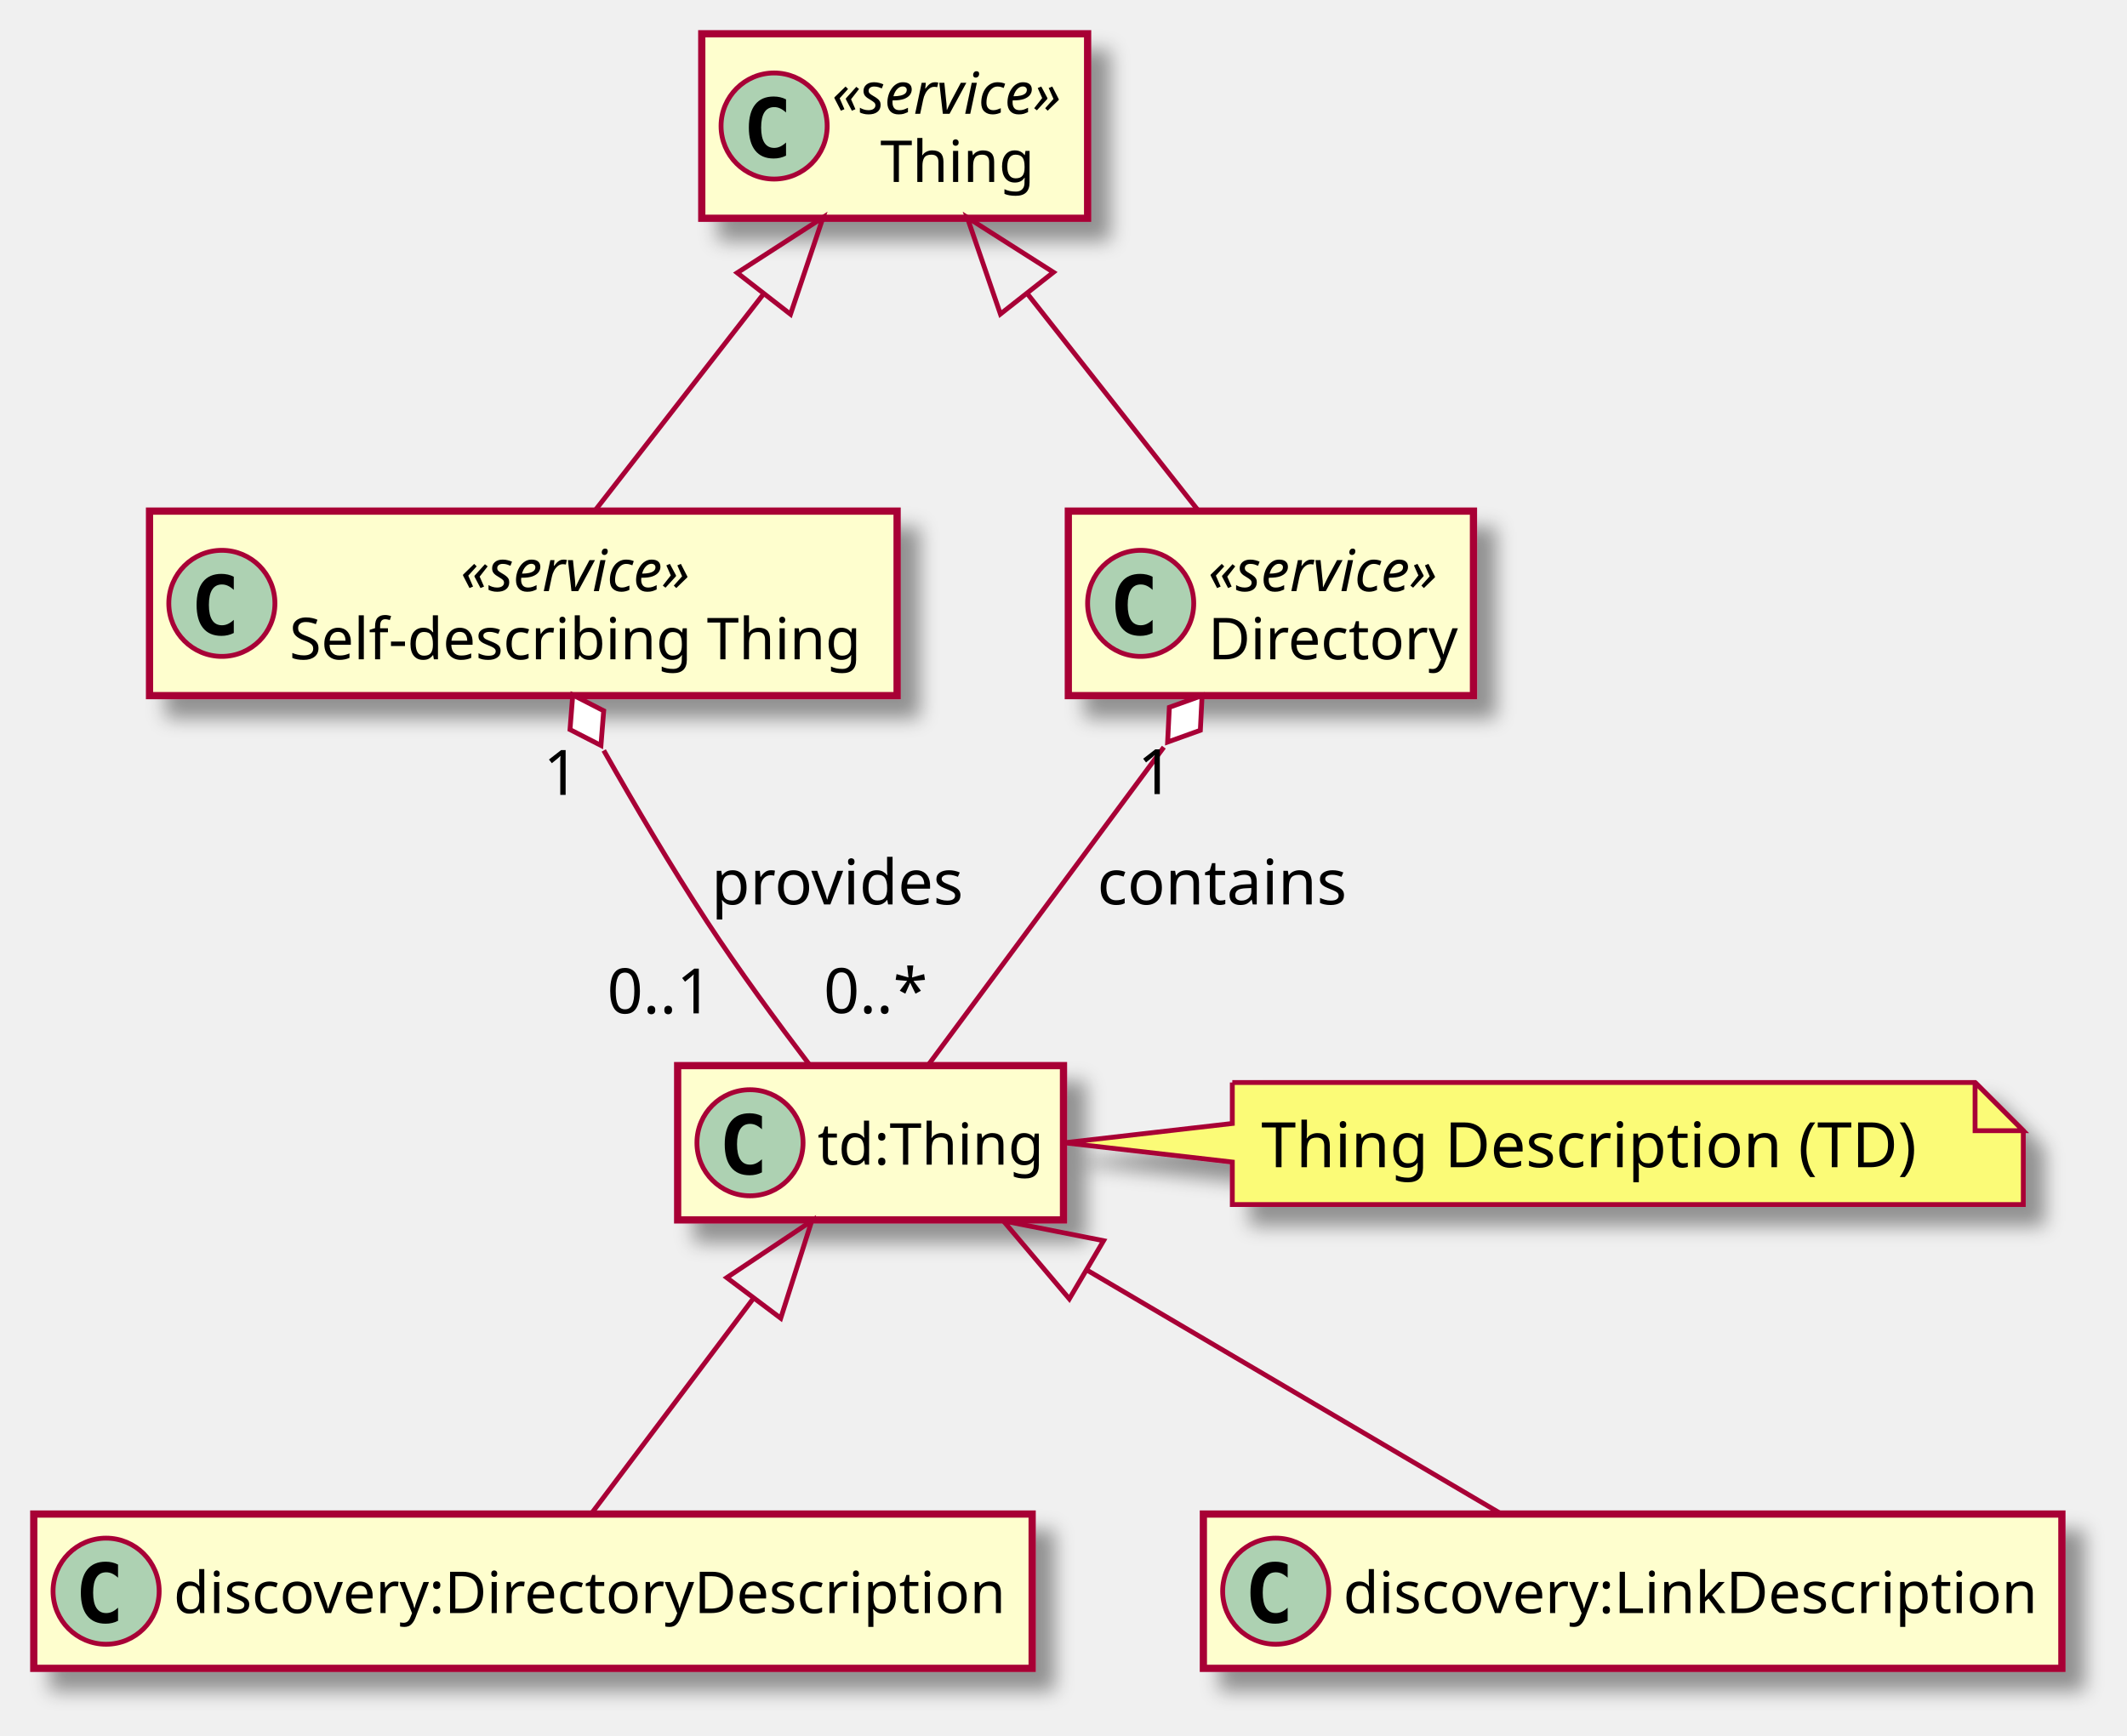
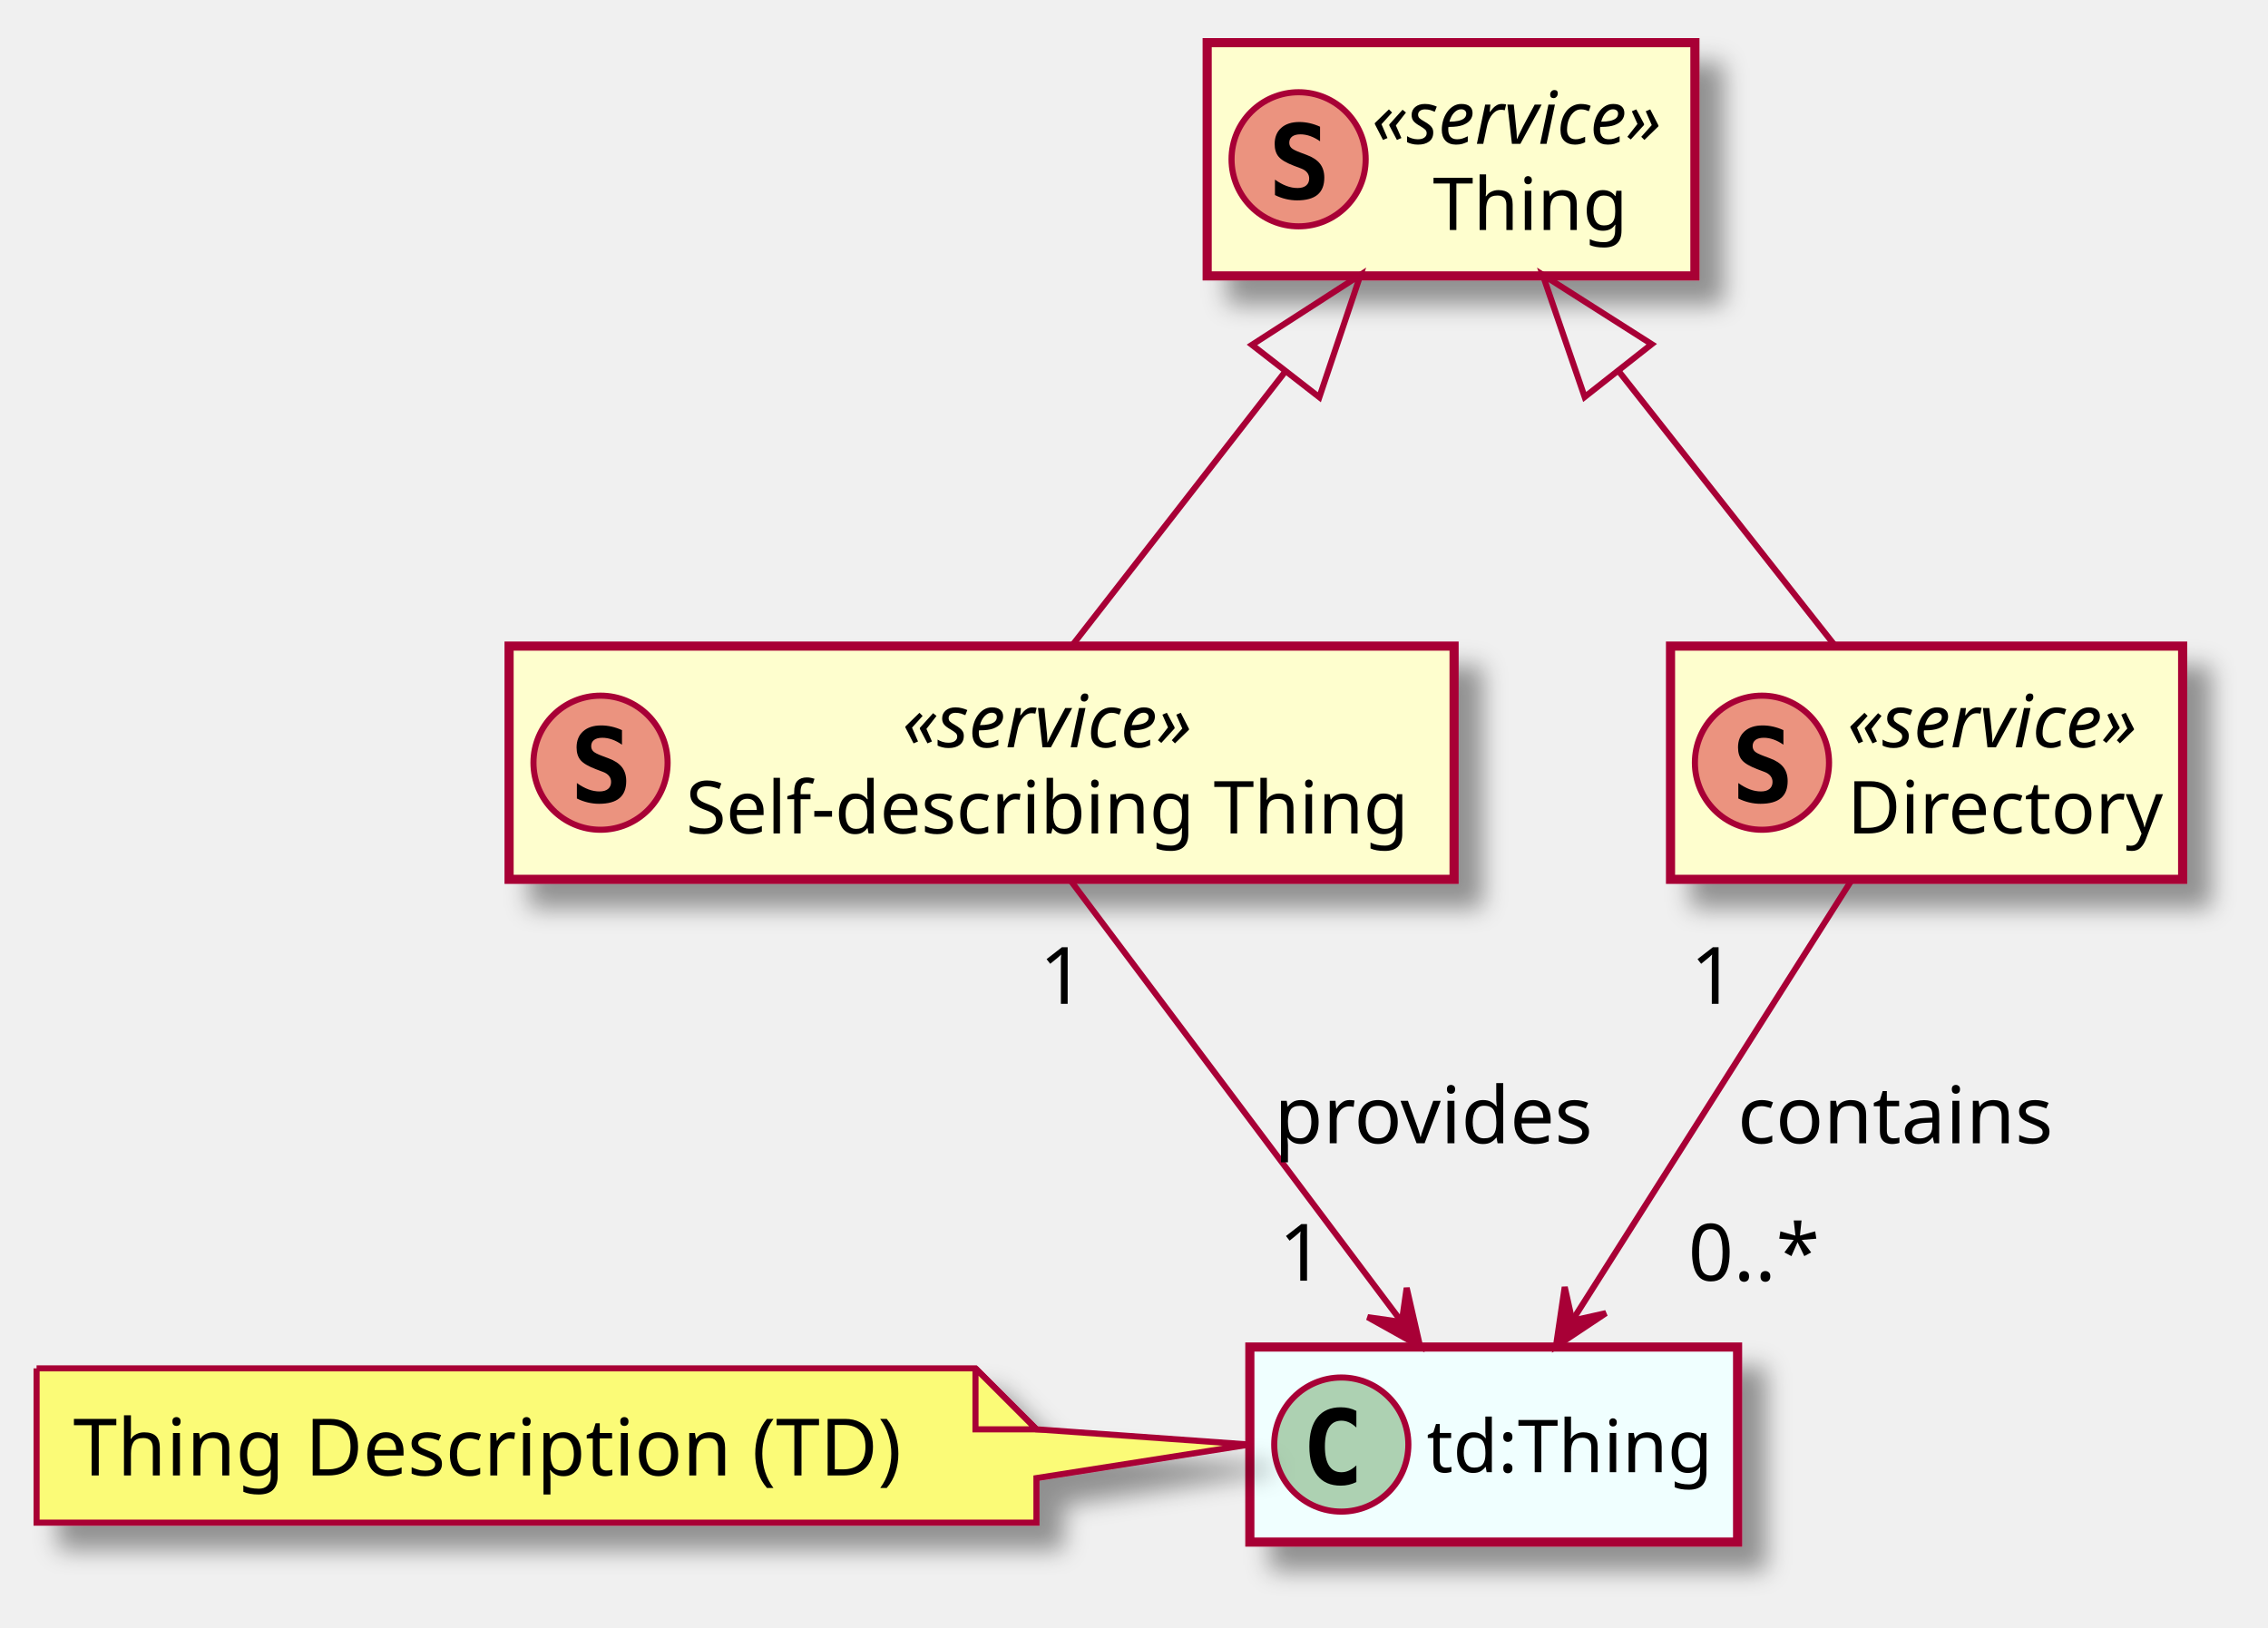
- <svg xmlns="http://www.w3.org/2000/svg" contentScriptType="application/ecmascript" contentStyleType="text/css" height="360px" preserveAspectRatio="none" style="width:441px;height:360px;" version="1.1" viewBox="0 0 441 360" width="441px" zoomAndPan="magnify">
+ <svg xmlns="http://www.w3.org/2000/svg" contentScriptType="application/ecmascript" contentStyleType="text/css" height="267px" preserveAspectRatio="none" style="width:372px;height:267px;" version="1.1" viewBox="0 0 372 267" width="372px" zoomAndPan="magnify">
  <defs>
-     <filter height="300%" id="fghizjkwqux6u" width="300%" x="-1" y="-1">
+     <filter height="300%" id="fmxq68j4rnt4g" width="300%" x="-1" y="-1">
      <feGaussianBlur result="blurOut" stdDeviation="2.0" />
      <feColorMatrix in="blurOut" result="blurOut2" type="matrix" values="0 0 0 0 0 0 0 0 0 0 0 0 0 0 0 0 0 0 .4 0" />
      <feOffset dx="4.0" dy="4.0" in="blurOut2" result="blurOut3" />
      <feBlend in="SourceGraphic" in2="blurOut3" mode="normal" />
    </filter>
  </defs>
  <g>
-     <rect codeLine="7" fill="#FEFECE" filter="url(#fghizjkwqux6u)" height="38.266" id="SelfDesc" style="stroke:#A80036;stroke-width:1.5;" width="155" x="31" y="106" />
-     <ellipse cx="46" cy="125.133" fill="#ADD1B2" rx="11" ry="11" style="stroke:#A80036;stroke-width:1.0;" />
-     <path d="M48.473,131.276 Q47.892,131.575 47.253,131.724 Q46.614,131.874 45.908,131.874 Q43.401,131.874 42.081,130.222 Q40.762,128.57 40.762,125.449 Q40.762,122.319 42.081,120.668 Q43.401,119.016 45.908,119.016 Q46.614,119.016 47.261,119.165 Q47.909,119.314 48.473,119.613 L48.473,122.336 Q47.842,121.755 47.249,121.485 Q46.655,121.215 46.024,121.215 Q44.68,121.215 43.995,122.282 Q43.31,123.349 43.31,125.449 Q43.31,127.54 43.995,128.607 Q44.68,129.674 46.024,129.674 Q46.655,129.674 47.249,129.404 Q47.842,129.134 48.473,128.553 Z " fill="#000000" />
-     <text fill="#000000" font-family="sans-serif" font-size="12" font-style="italic" lengthAdjust="spacing" textLength="52" x="95.5" y="122.602">«service»</text>
-     <text fill="#000000" font-family="sans-serif" font-size="12" lengthAdjust="spacing" textLength="123" x="60" y="136.734">Self-describing Thing</text>
-     <rect codeLine="8" fill="#FEFECE" filter="url(#fghizjkwqux6u)" height="38.266" id="Directory" style="stroke:#A80036;stroke-width:1.5;" width="84" x="221.5" y="106" />
-     <ellipse cx="236.5" cy="125.133" fill="#ADD1B2" rx="11" ry="11" style="stroke:#A80036;stroke-width:1.0;" />
-     <path d="M238.973,131.276 Q238.392,131.575 237.753,131.724 Q237.114,131.874 236.408,131.874 Q233.901,131.874 232.582,130.222 Q231.262,128.57 231.262,125.449 Q231.262,122.319 232.582,120.668 Q233.901,119.016 236.408,119.016 Q237.114,119.016 237.761,119.165 Q238.409,119.314 238.973,119.613 L238.973,122.336 Q238.342,121.755 237.749,121.485 Q237.155,121.215 236.524,121.215 Q235.18,121.215 234.495,122.282 Q233.81,123.349 233.81,125.449 Q233.81,127.54 234.495,128.607 Q235.18,129.674 236.524,129.674 Q237.155,129.674 237.749,129.404 Q238.342,129.134 238.973,128.553 Z " fill="#000000" />
-     <text fill="#000000" font-family="sans-serif" font-size="12" font-style="italic" lengthAdjust="spacing" textLength="52" x="250.5" y="122.602">«service»</text>
-     <text fill="#000000" font-family="sans-serif" font-size="12" lengthAdjust="spacing" textLength="52" x="250.5" y="136.734">Directory</text>
-     <rect codeLine="14" fill="#FEFECE" filter="url(#fghizjkwqux6u)" height="32" id="DD" style="stroke:#A80036;stroke-width:1.5;" width="207" x="7" y="314" />
-     <ellipse cx="22" cy="330" fill="#ADD1B2" rx="11" ry="11" style="stroke:#A80036;stroke-width:1.0;" />
-     <path d="M24.473,336.143 Q23.892,336.442 23.253,336.591 Q22.614,336.741 21.908,336.741 Q19.401,336.741 18.081,335.089 Q16.762,333.437 16.762,330.316 Q16.762,327.187 18.081,325.535 Q19.401,323.883 21.908,323.883 Q22.614,323.883 23.261,324.032 Q23.909,324.182 24.473,324.481 L24.473,327.203 Q23.842,326.622 23.249,326.352 Q22.655,326.082 22.024,326.082 Q20.68,326.082 19.995,327.149 Q19.31,328.216 19.31,330.316 Q19.31,332.408 19.995,333.474 Q20.68,334.541 22.024,334.541 Q22.655,334.541 23.249,334.271 Q23.842,334.002 24.473,333.42 Z " fill="#000000" />
-     <text fill="#000000" font-family="sans-serif" font-size="12" lengthAdjust="spacing" textLength="175" x="36" y="334.535">discovery:DirectoryDescription</text>
-     <rect codeLine="17" fill="#FEFECE" filter="url(#fghizjkwqux6u)" height="32" id="LD" style="stroke:#A80036;stroke-width:1.5;" width="178" x="249.5" y="314" />
-     <ellipse cx="264.5" cy="330" fill="#ADD1B2" rx="11" ry="11" style="stroke:#A80036;stroke-width:1.0;" />
-     <path d="M266.973,336.143 Q266.392,336.442 265.753,336.591 Q265.114,336.741 264.408,336.741 Q261.901,336.741 260.582,335.089 Q259.262,333.437 259.262,330.316 Q259.262,327.187 260.582,325.535 Q261.901,323.883 264.408,323.883 Q265.114,323.883 265.761,324.032 Q266.409,324.182 266.973,324.481 L266.973,327.203 Q266.342,326.622 265.749,326.352 Q265.155,326.082 264.524,326.082 Q263.18,326.082 262.495,327.149 Q261.81,328.216 261.81,330.316 Q261.81,332.408 262.495,333.474 Q263.18,334.541 264.524,334.541 Q265.155,334.541 265.749,334.271 Q266.342,334.002 266.973,333.42 Z " fill="#000000" />
-     <text fill="#000000" font-family="sans-serif" font-size="12" lengthAdjust="spacing" textLength="146" x="278.5" y="334.535">discovery:LinkDescription</text>
-     <rect codeLine="5" fill="#FEFECE" filter="url(#fghizjkwqux6u)" height="38.266" id="Thing" style="stroke:#A80036;stroke-width:1.5;" width="80" x="145.5" y="7" />
-     <ellipse cx="160.5" cy="26.133" fill="#ADD1B2" rx="11" ry="11" style="stroke:#A80036;stroke-width:1.0;" />
-     <path d="M162.973,32.276 Q162.392,32.575 161.753,32.724 Q161.114,32.873 160.408,32.873 Q157.901,32.873 156.582,31.222 Q155.262,29.57 155.262,26.449 Q155.262,23.319 156.582,21.668 Q157.901,20.016 160.408,20.016 Q161.114,20.016 161.761,20.165 Q162.409,20.314 162.973,20.613 L162.973,23.336 Q162.342,22.755 161.749,22.485 Q161.155,22.215 160.524,22.215 Q159.18,22.215 158.495,23.282 Q157.81,24.349 157.81,26.449 Q157.81,28.541 158.495,29.607 Q159.18,30.674 160.524,30.674 Q161.155,30.674 161.749,30.404 Q162.342,30.134 162.973,29.553 Z " fill="#000000" />
-     <text fill="#000000" font-family="sans-serif" font-size="12" font-style="italic" lengthAdjust="spacing" textLength="52" x="172.5" y="23.602">«service»</text>
-     <text fill="#000000" font-family="sans-serif" font-size="12" lengthAdjust="spacing" textLength="32" x="182.5" y="37.734">Thing</text>
-     <rect codeLine="11" fill="#FEFECE" filter="url(#fghizjkwqux6u)" height="32" id="TD" style="stroke:#A80036;stroke-width:1.5;" width="80" x="140.5" y="221" />
-     <ellipse cx="155.5" cy="237" fill="#ADD1B2" rx="11" ry="11" style="stroke:#A80036;stroke-width:1.0;" />
-     <path d="M157.973,243.143 Q157.392,243.442 156.753,243.591 Q156.114,243.741 155.408,243.741 Q152.901,243.741 151.582,242.089 Q150.262,240.437 150.262,237.316 Q150.262,234.186 151.582,232.535 Q152.901,230.883 155.408,230.883 Q156.114,230.883 156.761,231.032 Q157.409,231.182 157.973,231.481 L157.973,234.203 Q157.342,233.622 156.749,233.352 Q156.155,233.083 155.524,233.083 Q154.18,233.083 153.495,234.149 Q152.81,235.216 152.81,237.316 Q152.81,239.408 153.495,240.474 Q154.18,241.541 155.524,241.541 Q156.155,241.541 156.749,241.271 Q157.342,241.001 157.973,240.42 Z " fill="#000000" />
-     <text fill="#000000" font-family="sans-serif" font-size="12" lengthAdjust="spacing" textLength="48" x="169.5" y="241.535">td:Thing</text>
-     <path d="M255.5,224.5 L255.5,233 L220.67,237 L255.5,241 L255.5,249.81 A0,0 0 0 0 255.5,249.81 L419.5,249.81 A0,0 0 0 0 419.5,249.81 L419.5,234.5 L409.5,224.5 L255.5,224.5 A0,0 0 0 0 255.5,224.5 " fill="#FBFB77" filter="url(#fghizjkwqux6u)" style="stroke:#A80036;stroke-width:1.0;" />
-     <path d="M409.5,224.5 L409.5,234.5 L419.5,234.5 L409.5,224.5 " fill="#FBFB77" style="stroke:#A80036;stroke-width:1.0;" />
-     <text fill="#000000" font-family="sans-serif" font-size="13" lengthAdjust="spacing" textLength="143" x="261.5" y="242.068">Thing Description (TD)</text>
-     <path codeLine="22" d="M158.284,60.992 C146.512,76.127 133.197,93.247 123.301,105.97 " fill="none" id="Thing-backto-SelfDesc" style="stroke:#A80036;stroke-width:1.0;" />
-     <polygon fill="none" points="152.849,56.578,170.654,45.088,163.9,65.173,152.849,56.578" style="stroke:#A80036;stroke-width:1.0;" />
-     <path codeLine="23" d="M213.07,60.992 C224.994,76.127 238.482,93.247 248.507,105.97 " fill="none" id="Thing-backto-Directory" style="stroke:#A80036;stroke-width:1.0;" />
-     <polygon fill="none" points="207.418,65.13,200.539,45.088,218.415,56.466,207.418,65.13" style="stroke:#A80036;stroke-width:1.0;" />
-     <path codeLine="24" d="M125.178,155.639 C131.571,166.926 139.11,179.707 146.5,191 C153.134,201.138 161.167,212.06 167.758,220.717 " fill="none" id="SelfDesc-backto-TD" style="stroke:#A80036;stroke-width:1.0;" />
-     <polygon fill="#FFFFFF" points="118.751,144.12,118.181,151.309,124.597,154.599,125.167,147.411,118.751,144.12" style="stroke:#A80036;stroke-width:1.0;" />
-     <text fill="#000000" font-family="sans-serif" font-size="13" lengthAdjust="spacing" textLength="54" x="147.5" y="187.568">provides</text>
-     <text fill="#000000" font-family="sans-serif" font-size="13" lengthAdjust="spacing" textLength="8" x="112.665" y="164.848">1</text>
-     <text fill="#000000" font-family="sans-serif" font-size="13" lengthAdjust="spacing" textLength="24" x="125.879" y="210.163">0..1</text>
-     <path codeLine="25" d="M156.067,269.461 C144.725,284.529 131.75,301.768 122.553,313.986 " fill="none" id="TD-backto-DD" style="stroke:#A80036;stroke-width:1.0;" />
-     <polygon fill="none" points="150.687,264.969,168.307,253.199,161.872,273.388,150.687,264.969" style="stroke:#A80036;stroke-width:1.0;" />
-     <path codeLine="26" d="M225.448,263.457 C253.132,279.752 287.716,300.108 311.294,313.986 " fill="none" id="TD-backto-LD" style="stroke:#A80036;stroke-width:1.0;" />
-     <polygon fill="none" points="221.707,269.377,208.022,253.199,228.808,257.312,221.707,269.377" style="stroke:#A80036;stroke-width:1.0;" />
-     <path codeLine="27" d="M241.298,154.959 C225.598,176.144 205.157,203.727 192.433,220.898 " fill="none" id="Directory-backto-TD" style="stroke:#A80036;stroke-width:1.0;" />
-     <polygon fill="#FFFFFF" points="249.232,144.254,242.446,146.692,242.087,153.895,248.873,151.456,249.232,144.254" style="stroke:#A80036;stroke-width:1.0;" />
-     <text fill="#000000" font-family="sans-serif" font-size="13" lengthAdjust="spacing" textLength="54" x="227.5" y="187.568">contains</text>
-     <text fill="#000000" font-family="sans-serif" font-size="13" lengthAdjust="spacing" textLength="8" x="235.865" y="164.687">1</text>
-     <text fill="#000000" font-family="sans-serif" font-size="13" lengthAdjust="spacing" textLength="22" x="170.765" y="210.114">0..*</text>
+     <rect codeLine="7" fill="#FEFECE" filter="url(#fmxq68j4rnt4g)" height="38.266" id="SelfDesc" style="stroke:#A80036;stroke-width:1.5;" width="155" x="83.5" y="106" />
+     <ellipse cx="98.5" cy="125.133" fill="#EB937F" rx="11" ry="11" style="stroke:#A80036;stroke-width:1.0;" />
+     <path d="M97.733,126.196 Q95.882,125.49 95.227,124.714 Q94.571,123.938 94.571,122.626 Q94.571,120.941 95.65,119.978 Q96.729,119.016 98.613,119.016 Q99.468,119.016 100.323,119.211 Q101.178,119.406 102.017,119.788 L102.017,122.178 Q101.228,121.622 100.415,121.332 Q99.601,121.041 98.804,121.041 Q97.916,121.041 97.443,121.398 Q96.97,121.755 96.97,122.419 Q96.97,122.934 97.314,123.27 Q97.659,123.606 98.754,124.013 L99.809,124.411 Q101.303,124.959 102.008,125.864 Q102.714,126.769 102.714,128.147 Q102.714,130.023 101.606,130.948 Q100.498,131.874 98.256,131.874 Q97.335,131.874 96.409,131.654 Q95.484,131.434 94.621,131.002 L94.621,128.47 Q95.6,129.167 96.517,129.508 Q97.435,129.848 98.331,129.848 Q99.236,129.848 99.734,129.437 Q100.232,129.026 100.232,128.288 Q100.232,127.731 99.9,127.312 Q99.568,126.893 98.937,126.652 Z " fill="#000000" />
+     <text fill="#000000" font-family="sans-serif" font-size="12" font-style="italic" lengthAdjust="spacing" textLength="52" x="148" y="122.602">«service»</text>
+     <text fill="#000000" font-family="sans-serif" font-size="12" lengthAdjust="spacing" textLength="123" x="112.5" y="136.734">Self-describing Thing</text>
+     <rect codeLine="8" fill="#FEFECE" filter="url(#fmxq68j4rnt4g)" height="38.266" id="Directory" style="stroke:#A80036;stroke-width:1.5;" width="84" x="274" y="106" />
+     <ellipse cx="289" cy="125.133" fill="#EB937F" rx="11" ry="11" style="stroke:#A80036;stroke-width:1.0;" />
+     <path d="M288.233,126.196 Q286.382,125.49 285.727,124.714 Q285.071,123.938 285.071,122.626 Q285.071,120.941 286.15,119.978 Q287.229,119.016 289.113,119.016 Q289.968,119.016 290.823,119.211 Q291.678,119.406 292.517,119.788 L292.517,122.178 Q291.728,121.622 290.915,121.332 Q290.101,121.041 289.304,121.041 Q288.416,121.041 287.943,121.398 Q287.47,121.755 287.47,122.419 Q287.47,122.934 287.814,123.27 Q288.159,123.606 289.254,124.013 L290.309,124.411 Q291.803,124.959 292.508,125.864 Q293.214,126.769 293.214,128.147 Q293.214,130.023 292.106,130.948 Q290.998,131.874 288.756,131.874 Q287.835,131.874 286.909,131.654 Q285.984,131.434 285.121,131.002 L285.121,128.47 Q286.1,129.167 287.017,129.508 Q287.935,129.848 288.831,129.848 Q289.736,129.848 290.234,129.437 Q290.732,129.026 290.732,128.288 Q290.732,127.731 290.4,127.312 Q290.068,126.893 289.437,126.652 Z " fill="#000000" />
+     <text fill="#000000" font-family="sans-serif" font-size="12" font-style="italic" lengthAdjust="spacing" textLength="52" x="303" y="122.602">«service»</text>
+     <text fill="#000000" font-family="sans-serif" font-size="12" lengthAdjust="spacing" textLength="52" x="303" y="136.734">Directory</text>
+     <rect codeLine="5" fill="#FEFECE" filter="url(#fmxq68j4rnt4g)" height="38.266" id="Thing" style="stroke:#A80036;stroke-width:1.5;" width="80" x="198" y="7" />
+     <ellipse cx="213" cy="26.133" fill="#EB937F" rx="11" ry="11" style="stroke:#A80036;stroke-width:1.0;" />
+     <path d="M212.233,27.196 Q210.382,26.49 209.727,25.714 Q209.071,24.938 209.071,23.627 Q209.071,21.941 210.15,20.979 Q211.229,20.016 213.113,20.016 Q213.968,20.016 214.823,20.211 Q215.678,20.406 216.517,20.788 L216.517,23.178 Q215.728,22.622 214.915,22.331 Q214.101,22.041 213.304,22.041 Q212.416,22.041 211.943,22.398 Q211.47,22.755 211.47,23.419 Q211.47,23.934 211.814,24.27 Q212.159,24.606 213.254,25.013 L214.309,25.411 Q215.803,25.959 216.508,26.864 Q217.214,27.769 217.214,29.146 Q217.214,31.023 216.106,31.948 Q214.998,32.873 212.756,32.873 Q211.835,32.873 210.909,32.654 Q209.984,32.434 209.121,32.002 L209.121,29.47 Q210.1,30.168 211.017,30.508 Q211.935,30.848 212.831,30.848 Q213.736,30.848 214.234,30.437 Q214.732,30.026 214.732,29.288 Q214.732,28.731 214.4,28.312 Q214.068,27.893 213.437,27.652 Z " fill="#000000" />
+     <text fill="#000000" font-family="sans-serif" font-size="12" font-style="italic" lengthAdjust="spacing" textLength="52" x="225" y="23.602">«service»</text>
+     <text fill="#000000" font-family="sans-serif" font-size="12" lengthAdjust="spacing" textLength="32" x="235" y="37.734">Thing</text>
+     <rect codeLine="11" fill="#F0FFFF" filter="url(#fmxq68j4rnt4g)" height="32" id="TD" style="stroke:#A80036;stroke-width:1.5;" width="80" x="205" y="221" />
+     <ellipse cx="220" cy="237" fill="#ADD1B2" rx="11" ry="11" style="stroke:#A80036;stroke-width:1.0;" />
+     <path d="M222.473,243.143 Q221.892,243.442 221.253,243.591 Q220.614,243.741 219.908,243.741 Q217.401,243.741 216.082,242.089 Q214.762,240.437 214.762,237.316 Q214.762,234.186 216.082,232.535 Q217.401,230.883 219.908,230.883 Q220.614,230.883 221.261,231.032 Q221.909,231.182 222.473,231.481 L222.473,234.203 Q221.842,233.622 221.249,233.352 Q220.655,233.083 220.024,233.083 Q218.68,233.083 217.995,234.149 Q217.31,235.216 217.31,237.316 Q217.31,239.408 217.995,240.474 Q218.68,241.541 220.024,241.541 Q220.655,241.541 221.249,241.271 Q221.842,241.001 222.473,240.42 Z " fill="#000000" />
+     <text fill="#000000" font-family="sans-serif" font-size="12" lengthAdjust="spacing" textLength="48" x="234" y="241.535">td:Thing</text>
+     <path d="M6,224.5 L6,249.81 A0,0 0 0 0 6,249.81 L170,249.81 A0,0 0 0 0 170,249.81 L170,242.5 L204.959,237 L170,234.5 L170,234.5 L160,224.5 L6,224.5 A0,0 0 0 0 6,224.5 " fill="#FBFB77" filter="url(#fmxq68j4rnt4g)" style="stroke:#A80036;stroke-width:1.0;" />
+     <path d="M160,224.5 L160,234.5 L170,234.5 L160,224.5 " fill="#FBFB77" style="stroke:#A80036;stroke-width:1.0;" />
+     <text fill="#000000" font-family="sans-serif" font-size="13" lengthAdjust="spacing" textLength="143" x="12" y="242.068">Thing Description (TD)</text>
+     <path codeLine="15" d="M210.784,60.992 C199.012,76.127 185.697,93.247 175.801,105.97 " fill="none" id="Thing-backto-SelfDesc" style="stroke:#A80036;stroke-width:1.0;" />
+     <polygon fill="none" points="205.349,56.578,223.154,45.088,216.4,65.173,205.349,56.578" style="stroke:#A80036;stroke-width:1.0;" />
+     <path codeLine="16" d="M265.57,60.992 C277.494,76.127 290.982,93.247 301.007,105.97 " fill="none" id="Thing-backto-Directory" style="stroke:#A80036;stroke-width:1.0;" />
+     <polygon fill="none" points="259.918,65.13,253.039,45.088,270.915,56.466,259.918,65.13" style="stroke:#A80036;stroke-width:1.0;" />
+     <path codeLine="17" d="M175.44,144.254 C190.593,164.457 214.313,196.084 229.759,216.679 " fill="none" id="SelfDesc-to-TD" style="stroke:#A80036;stroke-width:1.0;" />
+     <polygon fill="#A80036" points="232.924,220.898,230.724,211.298,229.924,216.898,224.324,216.098,232.924,220.898" style="stroke:#A80036;stroke-width:1.0;" />
+     <text fill="#000000" font-family="sans-serif" font-size="13" lengthAdjust="spacing" textLength="54" x="209" y="187.568">provides</text>
+     <text fill="#000000" font-family="sans-serif" font-size="13" lengthAdjust="spacing" textLength="8" x="170.507" y="164.687">1</text>
+     <text fill="#000000" font-family="sans-serif" font-size="13" lengthAdjust="spacing" textLength="8" x="209.771" y="210.114">1</text>
+     <path codeLine="18" d="M303.795,144.254 C291.041,164.372 271.105,195.82 258.046,216.42 " fill="none" id="Directory-to-TD" style="stroke:#A80036;stroke-width:1.0;" />
+     <polygon fill="#A80036" points="255.207,220.898,263.405,215.439,257.885,216.675,256.648,211.155,255.207,220.898" style="stroke:#A80036;stroke-width:1.0;" />
+     <text fill="#000000" font-family="sans-serif" font-size="13" lengthAdjust="spacing" textLength="54" x="285" y="187.568">contains</text>
+     <text fill="#000000" font-family="sans-serif" font-size="13" lengthAdjust="spacing" textLength="8" x="277.272" y="164.687">1</text>
+     <text fill="#000000" font-family="sans-serif" font-size="13" lengthAdjust="spacing" textLength="22" x="276.9" y="210.114">0..*</text>
  </g>
</svg>
